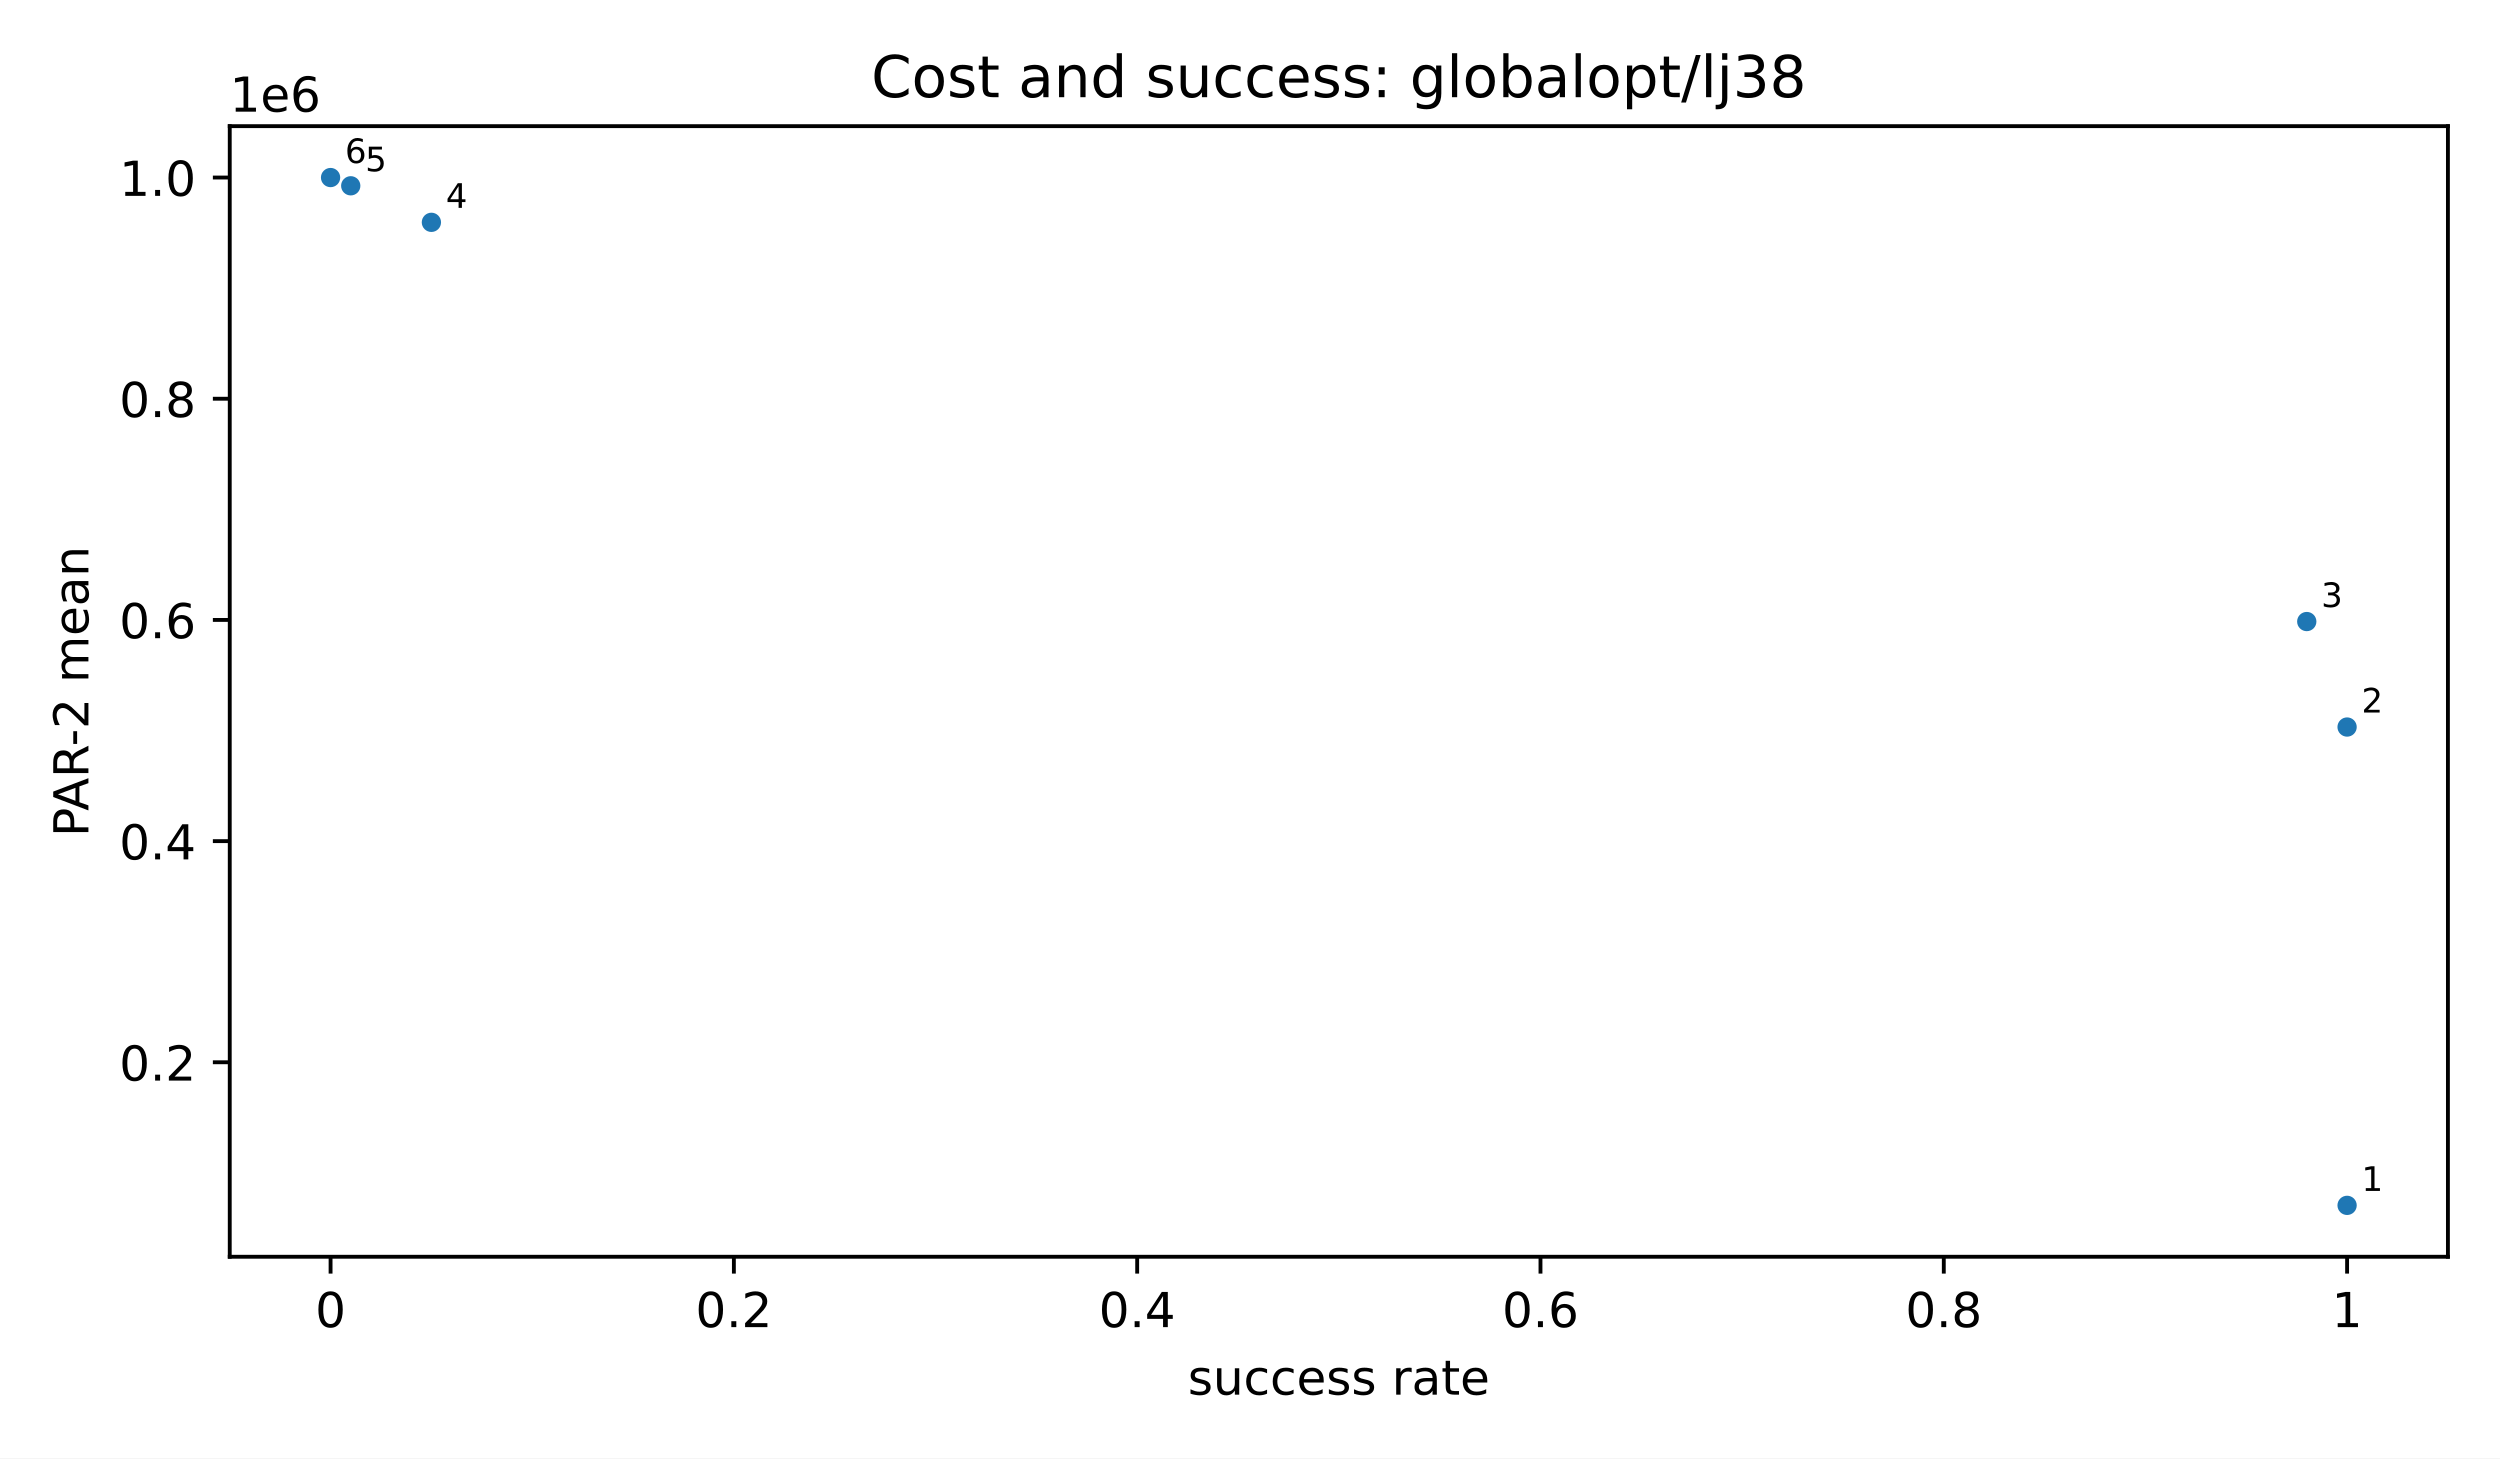
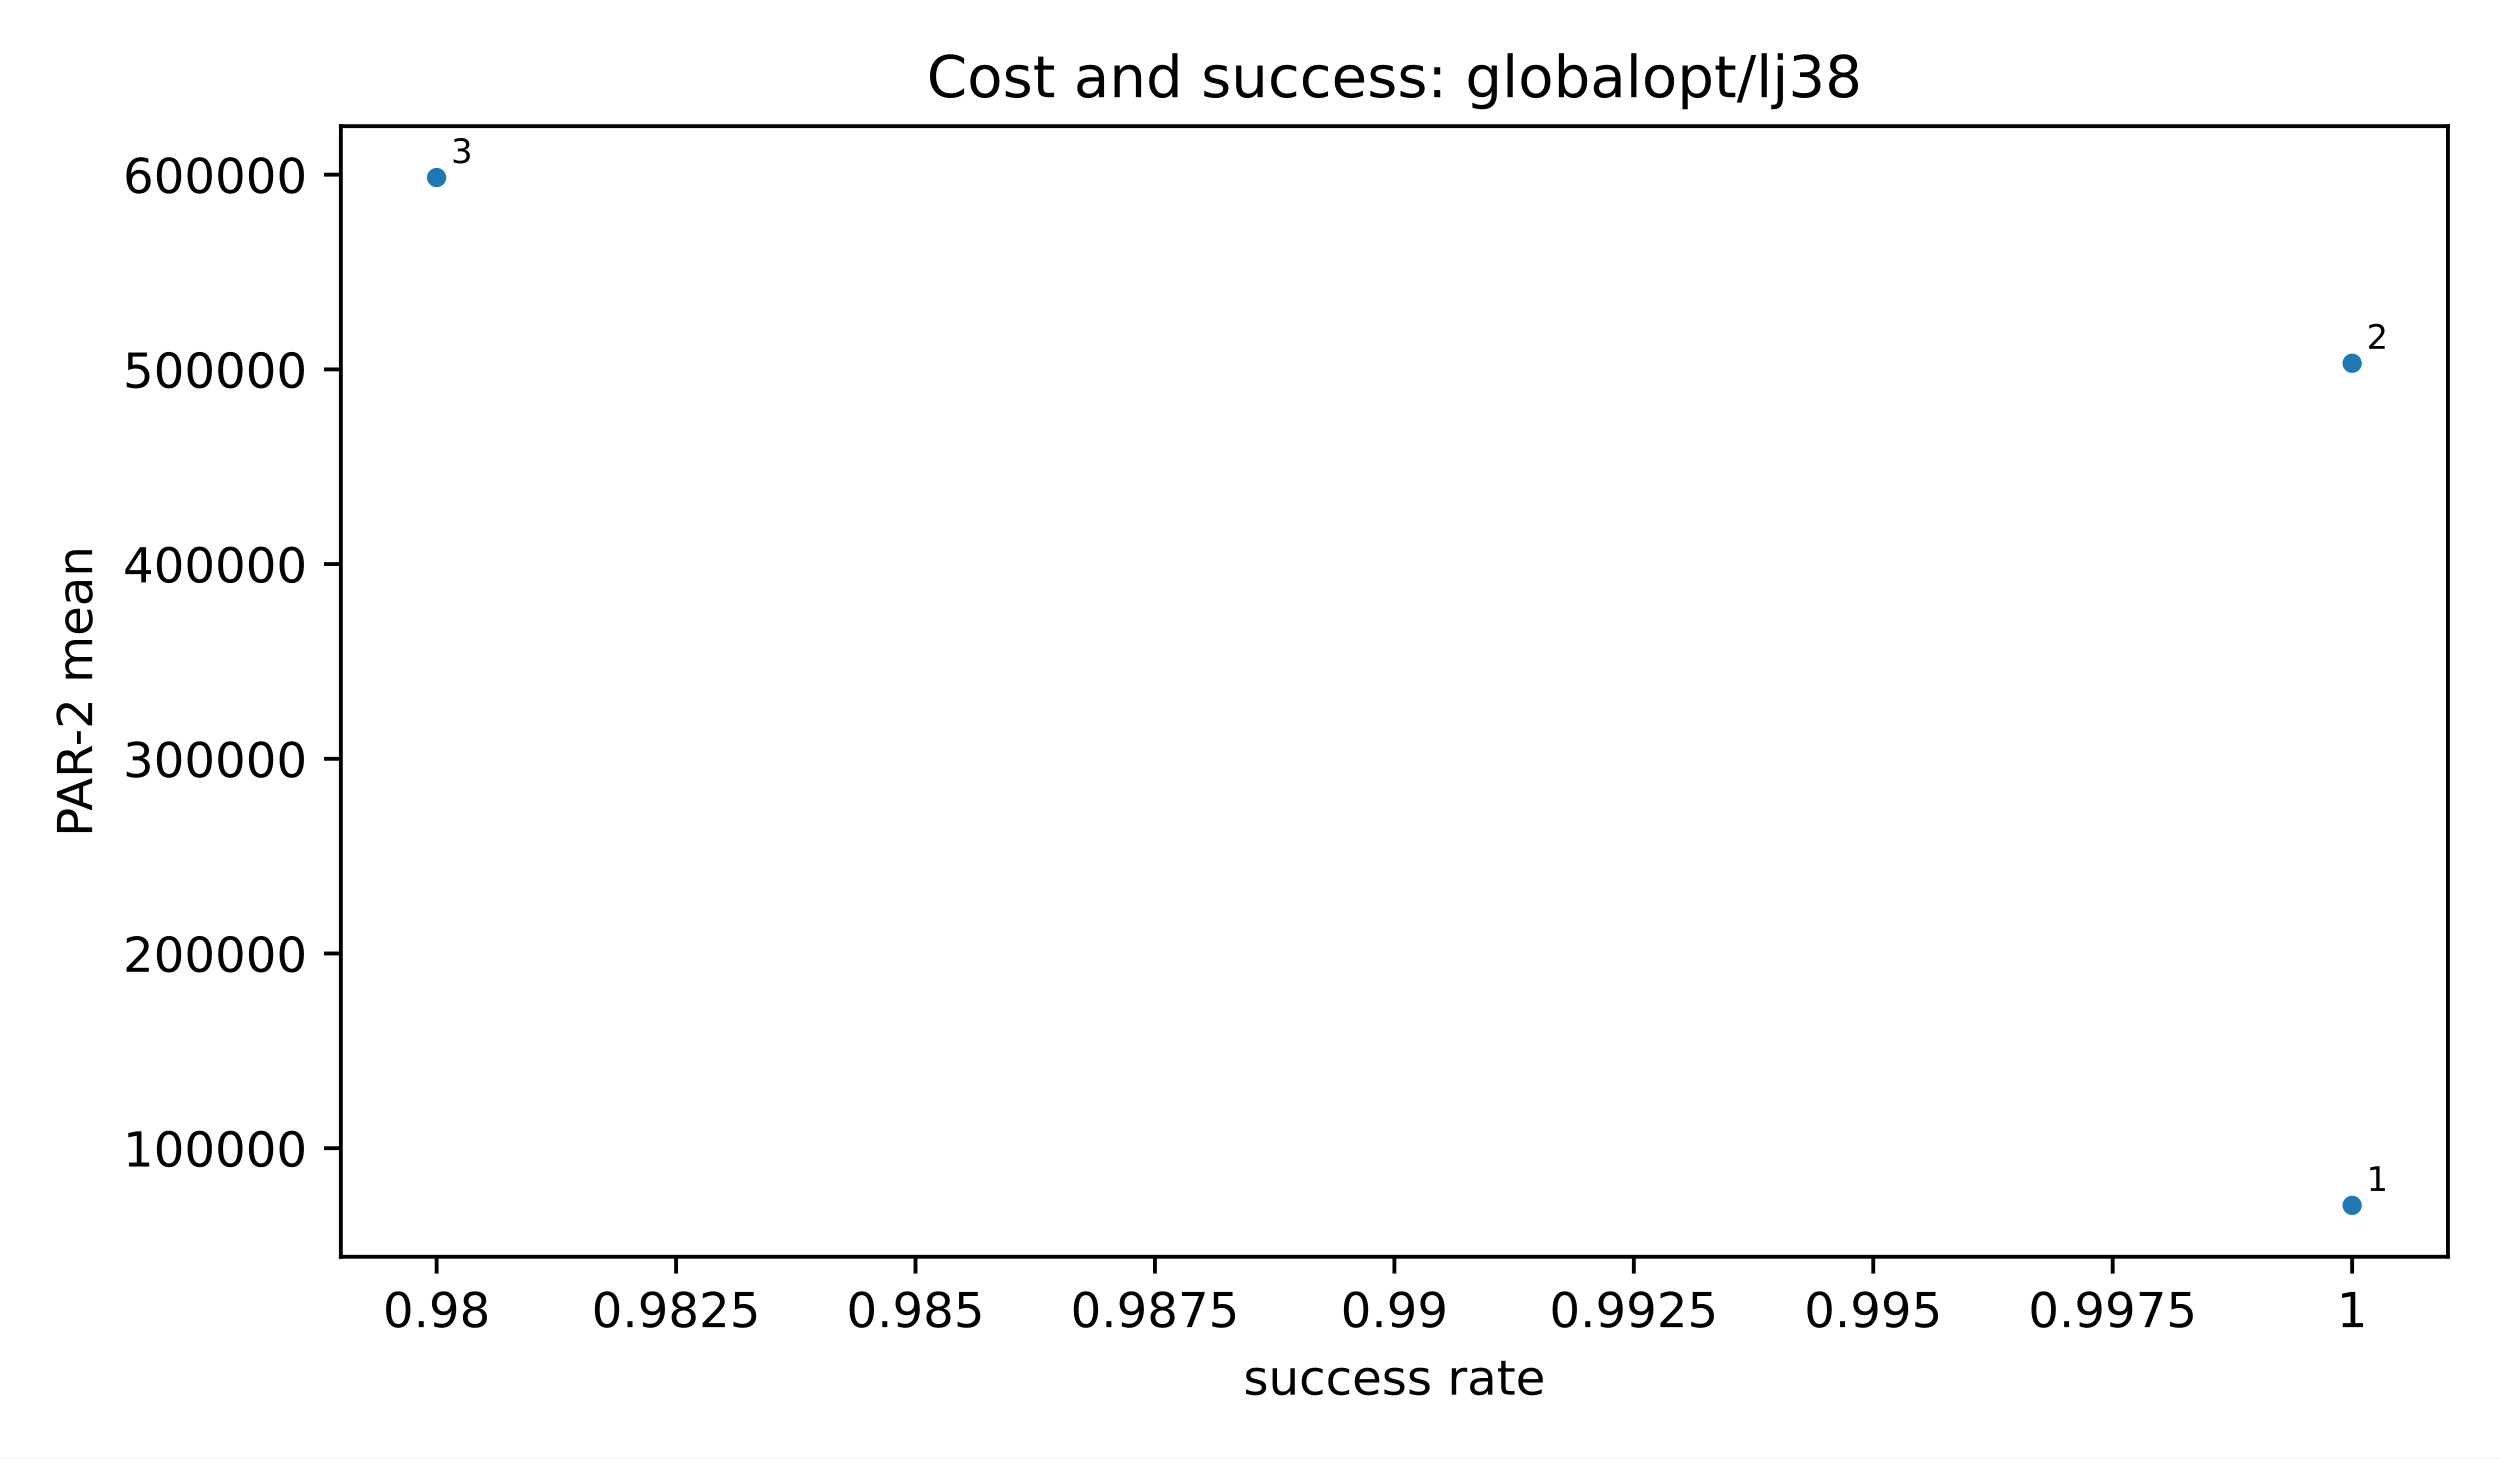
<svg xmlns="http://www.w3.org/2000/svg" xmlns:xlink="http://www.w3.org/1999/xlink" width="518.4pt" height="302.4pt" viewBox="0 0 518.4 302.4" version="1.1">
  <defs>
    <style type="text/css">*{stroke-linejoin: round; stroke-linecap: butt}</style>
  </defs>
  <g id="figure_1">
    <g id="patch_1">
      <path d="M 0 302.4  L 518.4 302.4  L 518.4 0  L 0 0  z " style="fill: #ffffff" />
    </g>
    <g id="axes_1">
      <g id="patch_2">
-         <path d="M 47.64 260.6  L 507.6 260.6  L 507.6 26.16  L 47.64 26.16  z " style="fill: #ffffff" />
+         <path d="M 70.68 260.6  L 507.6 260.6  L 507.6 26.16  L 70.68 26.16  z " style="fill: #ffffff" />
      </g>
      <g id="PathCollection_1">
        <defs>
          <path id="m2d8934182f" d="M 0 2  C 0.53 2 1.039 1.789 1.414 1.414  C 1.789 1.039 2 0.53 2 0  C 2 -0.53 1.789 -1.039 1.414 -1.414  C 1.039 -1.789 0.53 -2 0 -2  C -0.53 -2 -1.039 -1.789 -1.414 -1.414  C -1.789 -1.039 -2 -0.53 -2 0  C -2 0.53 -1.789 1.039 -1.414 1.414  C -1.039 1.789 -0.53 2 0 2  z " />
        </defs>
-         <g clip-path="url(#p56d7a41fdd)">
-           <use xlink:href="#m2d8934182f" x="486.693" y="249.944" style="fill: #1f77b4" />
-           <use xlink:href="#m2d8934182f" x="486.693" y="150.758" style="fill: #1f77b4" />
-           <use xlink:href="#m2d8934182f" x="478.33" y="128.884" style="fill: #1f77b4" />
-           <use xlink:href="#m2d8934182f" x="89.455" y="46.103" style="fill: #1f77b4" />
-           <use xlink:href="#m2d8934182f" x="72.729" y="38.527" style="fill: #1f77b4" />
-           <use xlink:href="#m2d8934182f" x="68.547" y="36.816" style="fill: #1f77b4" />
+         <g clip-path="url(#p58a81f9ba8)">
+           <use xlink:href="#m2d8934182f" x="487.74" y="249.944" style="fill: #1f77b4" />
+           <use xlink:href="#m2d8934182f" x="487.74" y="75.326" style="fill: #1f77b4" />
+           <use xlink:href="#m2d8934182f" x="90.54" y="36.816" style="fill: #1f77b4" />
        </g>
      </g>
      <g id="matplotlib.axis_1">
        <g id="xtick_1">
          <g id="line2d_1">
            <defs>
              <path id="m8ea4d47d77" d="M 0 0  L 0 3.5  " style="stroke: #000000; stroke-width: 0.8" />
            </defs>
            <g>
-               <use xlink:href="#m8ea4d47d77" x="68.547" y="260.6" style="stroke: #000000; stroke-width: 0.8" />
+               <use xlink:href="#m8ea4d47d77" x="90.54" y="260.6" style="stroke: #000000; stroke-width: 0.8" />
            </g>
          </g>
          <g id="text_1">
-             <text style="font-size: 10px; font-family: 'DejaVu Sans', 'Bitstream Vera Sans', 'Computer Modern Sans Serif', 'Lucida Grande', 'Verdana', 'Geneva', 'Lucid', 'Arial', 'Helvetica', 'Avant Garde', sans-serif; text-anchor: middle" x="68.547" y="275.198" transform="rotate(-0 68.54727 275.1977)">0</text>
+             <text style="font-size: 10px; font-family: 'DejaVu Sans', 'Bitstream Vera Sans', 'Computer Modern Sans Serif', 'Lucida Grande', 'Verdana', 'Geneva', 'Lucid', 'Arial', 'Helvetica', 'Avant Garde', sans-serif; text-anchor: middle" x="90.54" y="275.198" transform="rotate(-0 90.54 275.1977)">0.98</text>
          </g>
        </g>
        <g id="xtick_2">
          <g id="line2d_2">
            <g>
-               <use xlink:href="#m8ea4d47d77" x="152.176" y="260.6" style="stroke: #000000; stroke-width: 0.8" />
+               <use xlink:href="#m8ea4d47d77" x="140.19" y="260.6" style="stroke: #000000; stroke-width: 0.8" />
            </g>
          </g>
          <g id="text_2">
-             <text style="font-size: 10px; font-family: 'DejaVu Sans', 'Bitstream Vera Sans', 'Computer Modern Sans Serif', 'Lucida Grande', 'Verdana', 'Geneva', 'Lucid', 'Arial', 'Helvetica', 'Avant Garde', sans-serif; text-anchor: middle" x="152.176" y="275.198" transform="rotate(-0 152.1764 275.1977)">0.2</text>
+             <text style="font-size: 10px; font-family: 'DejaVu Sans', 'Bitstream Vera Sans', 'Computer Modern Sans Serif', 'Lucida Grande', 'Verdana', 'Geneva', 'Lucid', 'Arial', 'Helvetica', 'Avant Garde', sans-serif; text-anchor: middle" x="140.19" y="275.198" transform="rotate(-0 140.19 275.1977)">0.9825</text>
          </g>
        </g>
        <g id="xtick_3">
          <g id="line2d_3">
            <g>
-               <use xlink:href="#m8ea4d47d77" x="235.805" y="260.6" style="stroke: #000000; stroke-width: 0.8" />
+               <use xlink:href="#m8ea4d47d77" x="189.84" y="260.6" style="stroke: #000000; stroke-width: 0.8" />
            </g>
          </g>
          <g id="text_3">
-             <text style="font-size: 10px; font-family: 'DejaVu Sans', 'Bitstream Vera Sans', 'Computer Modern Sans Serif', 'Lucida Grande', 'Verdana', 'Geneva', 'Lucid', 'Arial', 'Helvetica', 'Avant Garde', sans-serif; text-anchor: middle" x="235.805" y="275.198" transform="rotate(-0 235.8055 275.1977)">0.4</text>
+             <text style="font-size: 10px; font-family: 'DejaVu Sans', 'Bitstream Vera Sans', 'Computer Modern Sans Serif', 'Lucida Grande', 'Verdana', 'Geneva', 'Lucid', 'Arial', 'Helvetica', 'Avant Garde', sans-serif; text-anchor: middle" x="189.84" y="275.198" transform="rotate(-0 189.84 275.1977)">0.985</text>
          </g>
        </g>
        <g id="xtick_4">
          <g id="line2d_4">
            <g>
-               <use xlink:href="#m8ea4d47d77" x="319.435" y="260.6" style="stroke: #000000; stroke-width: 0.8" />
+               <use xlink:href="#m8ea4d47d77" x="239.49" y="260.6" style="stroke: #000000; stroke-width: 0.8" />
            </g>
          </g>
          <g id="text_4">
-             <text style="font-size: 10px; font-family: 'DejaVu Sans', 'Bitstream Vera Sans', 'Computer Modern Sans Serif', 'Lucida Grande', 'Verdana', 'Geneva', 'Lucid', 'Arial', 'Helvetica', 'Avant Garde', sans-serif; text-anchor: middle" x="319.435" y="275.198" transform="rotate(-0 319.4345 275.1977)">0.6</text>
+             <text style="font-size: 10px; font-family: 'DejaVu Sans', 'Bitstream Vera Sans', 'Computer Modern Sans Serif', 'Lucida Grande', 'Verdana', 'Geneva', 'Lucid', 'Arial', 'Helvetica', 'Avant Garde', sans-serif; text-anchor: middle" x="239.49" y="275.198" transform="rotate(-0 239.49 275.1977)">0.9875</text>
          </g>
        </g>
        <g id="xtick_5">
          <g id="line2d_5">
            <g>
-               <use xlink:href="#m8ea4d47d77" x="403.064" y="260.6" style="stroke: #000000; stroke-width: 0.8" />
+               <use xlink:href="#m8ea4d47d77" x="289.14" y="260.6" style="stroke: #000000; stroke-width: 0.8" />
            </g>
          </g>
          <g id="text_5">
-             <text style="font-size: 10px; font-family: 'DejaVu Sans', 'Bitstream Vera Sans', 'Computer Modern Sans Serif', 'Lucida Grande', 'Verdana', 'Geneva', 'Lucid', 'Arial', 'Helvetica', 'Avant Garde', sans-serif; text-anchor: middle" x="403.064" y="275.198" transform="rotate(-0 403.0636 275.1977)">0.8</text>
+             <text style="font-size: 10px; font-family: 'DejaVu Sans', 'Bitstream Vera Sans', 'Computer Modern Sans Serif', 'Lucida Grande', 'Verdana', 'Geneva', 'Lucid', 'Arial', 'Helvetica', 'Avant Garde', sans-serif; text-anchor: middle" x="289.14" y="275.198" transform="rotate(-0 289.14 275.1977)">0.99</text>
          </g>
        </g>
        <g id="xtick_6">
          <g id="line2d_6">
            <g>
-               <use xlink:href="#m8ea4d47d77" x="486.693" y="260.6" style="stroke: #000000; stroke-width: 0.8" />
+               <use xlink:href="#m8ea4d47d77" x="338.79" y="260.6" style="stroke: #000000; stroke-width: 0.8" />
            </g>
          </g>
          <g id="text_6">
-             <text style="font-size: 10px; font-family: 'DejaVu Sans', 'Bitstream Vera Sans', 'Computer Modern Sans Serif', 'Lucida Grande', 'Verdana', 'Geneva', 'Lucid', 'Arial', 'Helvetica', 'Avant Garde', sans-serif; text-anchor: middle" x="486.693" y="275.198" transform="rotate(-0 486.6927 275.1977)">1</text>
-           </g>
-         </g>
-         <g id="text_7">
-           <text style="font-size: 10px; font-family: 'DejaVu Sans', 'Bitstream Vera Sans', 'Computer Modern Sans Serif', 'Lucida Grande', 'Verdana', 'Geneva', 'Lucid', 'Arial', 'Helvetica', 'Avant Garde', sans-serif; text-anchor: middle" x="277.62" y="289.198" transform="rotate(-0 277.62 289.1977)">success rate</text>
+             <text style="font-size: 10px; font-family: 'DejaVu Sans', 'Bitstream Vera Sans', 'Computer Modern Sans Serif', 'Lucida Grande', 'Verdana', 'Geneva', 'Lucid', 'Arial', 'Helvetica', 'Avant Garde', sans-serif; text-anchor: middle" x="338.79" y="275.198" transform="rotate(-0 338.79 275.1977)">0.9925</text>
+           </g>
+         </g>
+         <g id="xtick_7">
+           <g id="line2d_7">
+             <g>
+               <use xlink:href="#m8ea4d47d77" x="388.44" y="260.6" style="stroke: #000000; stroke-width: 0.8" />
+             </g>
+           </g>
+           <g id="text_7">
+             <text style="font-size: 10px; font-family: 'DejaVu Sans', 'Bitstream Vera Sans', 'Computer Modern Sans Serif', 'Lucida Grande', 'Verdana', 'Geneva', 'Lucid', 'Arial', 'Helvetica', 'Avant Garde', sans-serif; text-anchor: middle" x="388.44" y="275.198" transform="rotate(-0 388.44 275.1977)">0.995</text>
+           </g>
+         </g>
+         <g id="xtick_8">
+           <g id="line2d_8">
+             <g>
+               <use xlink:href="#m8ea4d47d77" x="438.09" y="260.6" style="stroke: #000000; stroke-width: 0.8" />
+             </g>
+           </g>
+           <g id="text_8">
+             <text style="font-size: 10px; font-family: 'DejaVu Sans', 'Bitstream Vera Sans', 'Computer Modern Sans Serif', 'Lucida Grande', 'Verdana', 'Geneva', 'Lucid', 'Arial', 'Helvetica', 'Avant Garde', sans-serif; text-anchor: middle" x="438.09" y="275.198" transform="rotate(-0 438.09 275.1977)">0.9975</text>
+           </g>
+         </g>
+         <g id="xtick_9">
+           <g id="line2d_9">
+             <g>
+               <use xlink:href="#m8ea4d47d77" x="487.74" y="260.6" style="stroke: #000000; stroke-width: 0.8" />
+             </g>
+           </g>
+           <g id="text_9">
+             <text style="font-size: 10px; font-family: 'DejaVu Sans', 'Bitstream Vera Sans', 'Computer Modern Sans Serif', 'Lucida Grande', 'Verdana', 'Geneva', 'Lucid', 'Arial', 'Helvetica', 'Avant Garde', sans-serif; text-anchor: middle" x="487.74" y="275.198" transform="rotate(-0 487.74 275.1977)">1</text>
+           </g>
+         </g>
+         <g id="text_10">
+           <text style="font-size: 10px; font-family: 'DejaVu Sans', 'Bitstream Vera Sans', 'Computer Modern Sans Serif', 'Lucida Grande', 'Verdana', 'Geneva', 'Lucid', 'Arial', 'Helvetica', 'Avant Garde', sans-serif; text-anchor: middle" x="289.14" y="289.198" transform="rotate(-0 289.14 289.1977)">success rate</text>
        </g>
      </g>
      <g id="matplotlib.axis_2">
        <g id="ytick_1">
-           <g id="line2d_7">
+           <g id="line2d_10">
            <defs>
              <path id="md659df78fa" d="M 0 0  L -3.5 0  " style="stroke: #000000; stroke-width: 0.8" />
            </defs>
            <g>
-               <use xlink:href="#md659df78fa" x="47.64" y="220.277" style="stroke: #000000; stroke-width: 0.8" />
-             </g>
-           </g>
-           <g id="text_8">
-             <text style="font-size: 10px; font-family: 'DejaVu Sans', 'Bitstream Vera Sans', 'Computer Modern Sans Serif', 'Lucida Grande', 'Verdana', 'Geneva', 'Lucid', 'Arial', 'Helvetica', 'Avant Garde', sans-serif; text-anchor: end" x="40.64" y="224.076" transform="rotate(-0 40.64 224.0758)">0.2</text>
+               <use xlink:href="#md659df78fa" x="70.68" y="238.088" style="stroke: #000000; stroke-width: 0.8" />
+             </g>
+           </g>
+           <g id="text_11">
+             <text style="font-size: 10px; font-family: 'DejaVu Sans', 'Bitstream Vera Sans', 'Computer Modern Sans Serif', 'Lucida Grande', 'Verdana', 'Geneva', 'Lucid', 'Arial', 'Helvetica', 'Avant Garde', sans-serif; text-anchor: end" x="63.68" y="241.887" transform="rotate(-0 63.68 241.8871)">100000</text>
          </g>
        </g>
        <g id="ytick_2">
-           <g id="line2d_8">
-             <g>
-               <use xlink:href="#md659df78fa" x="47.64" y="174.412" style="stroke: #000000; stroke-width: 0.8" />
-             </g>
-           </g>
-           <g id="text_9">
-             <text style="font-size: 10px; font-family: 'DejaVu Sans', 'Bitstream Vera Sans', 'Computer Modern Sans Serif', 'Lucida Grande', 'Verdana', 'Geneva', 'Lucid', 'Arial', 'Helvetica', 'Avant Garde', sans-serif; text-anchor: end" x="40.64" y="178.211" transform="rotate(-0 40.64 178.2107)">0.4</text>
+           <g id="line2d_11">
+             <g>
+               <use xlink:href="#md659df78fa" x="70.68" y="197.715" style="stroke: #000000; stroke-width: 0.8" />
+             </g>
+           </g>
+           <g id="text_12">
+             <text style="font-size: 10px; font-family: 'DejaVu Sans', 'Bitstream Vera Sans', 'Computer Modern Sans Serif', 'Lucida Grande', 'Verdana', 'Geneva', 'Lucid', 'Arial', 'Helvetica', 'Avant Garde', sans-serif; text-anchor: end" x="63.68" y="201.514" transform="rotate(-0 63.68 201.5141)">200000</text>
          </g>
        </g>
        <g id="ytick_3">
-           <g id="line2d_9">
-             <g>
-               <use xlink:href="#md659df78fa" x="47.64" y="128.547" style="stroke: #000000; stroke-width: 0.8" />
-             </g>
-           </g>
-           <g id="text_10">
-             <text style="font-size: 10px; font-family: 'DejaVu Sans', 'Bitstream Vera Sans', 'Computer Modern Sans Serif', 'Lucida Grande', 'Verdana', 'Geneva', 'Lucid', 'Arial', 'Helvetica', 'Avant Garde', sans-serif; text-anchor: end" x="40.64" y="132.346" transform="rotate(-0 40.64 132.3455)">0.6</text>
+           <g id="line2d_12">
+             <g>
+               <use xlink:href="#md659df78fa" x="70.68" y="157.342" style="stroke: #000000; stroke-width: 0.8" />
+             </g>
+           </g>
+           <g id="text_13">
+             <text style="font-size: 10px; font-family: 'DejaVu Sans', 'Bitstream Vera Sans', 'Computer Modern Sans Serif', 'Lucida Grande', 'Verdana', 'Geneva', 'Lucid', 'Arial', 'Helvetica', 'Avant Garde', sans-serif; text-anchor: end" x="63.68" y="161.141" transform="rotate(-0 63.68 161.141)">300000</text>
          </g>
        </g>
        <g id="ytick_4">
-           <g id="line2d_10">
-             <g>
-               <use xlink:href="#md659df78fa" x="47.64" y="82.682" style="stroke: #000000; stroke-width: 0.8" />
-             </g>
-           </g>
-           <g id="text_11">
-             <text style="font-size: 10px; font-family: 'DejaVu Sans', 'Bitstream Vera Sans', 'Computer Modern Sans Serif', 'Lucida Grande', 'Verdana', 'Geneva', 'Lucid', 'Arial', 'Helvetica', 'Avant Garde', sans-serif; text-anchor: end" x="40.64" y="86.48" transform="rotate(-0 40.64 86.48036)">0.8</text>
+           <g id="line2d_13">
+             <g>
+               <use xlink:href="#md659df78fa" x="70.68" y="116.969" style="stroke: #000000; stroke-width: 0.8" />
+             </g>
+           </g>
+           <g id="text_14">
+             <text style="font-size: 10px; font-family: 'DejaVu Sans', 'Bitstream Vera Sans', 'Computer Modern Sans Serif', 'Lucida Grande', 'Verdana', 'Geneva', 'Lucid', 'Arial', 'Helvetica', 'Avant Garde', sans-serif; text-anchor: end" x="63.68" y="120.768" transform="rotate(-0 63.68 120.7679)">400000</text>
          </g>
        </g>
        <g id="ytick_5">
-           <g id="line2d_11">
-             <g>
-               <use xlink:href="#md659df78fa" x="47.64" y="36.816" style="stroke: #000000; stroke-width: 0.8" />
-             </g>
-           </g>
-           <g id="text_12">
-             <text style="font-size: 10px; font-family: 'DejaVu Sans', 'Bitstream Vera Sans', 'Computer Modern Sans Serif', 'Lucida Grande', 'Verdana', 'Geneva', 'Lucid', 'Arial', 'Helvetica', 'Avant Garde', sans-serif; text-anchor: end" x="40.64" y="40.615" transform="rotate(-0 40.64 40.61519)">1.0</text>
-           </g>
-         </g>
-         <g id="text_13">
-           <text style="font-size: 10px; font-family: 'DejaVu Sans', 'Bitstream Vera Sans', 'Computer Modern Sans Serif', 'Lucida Grande', 'Verdana', 'Geneva', 'Lucid', 'Arial', 'Helvetica', 'Avant Garde', sans-serif; text-anchor: middle" x="18.335" y="143.38" transform="rotate(-90 18.33453 143.38)">PAR-2 mean</text>
-         </g>
-         <g id="text_14">
-           <text style="font-size: 10px; font-family: 'DejaVu Sans', 'Bitstream Vera Sans', 'Computer Modern Sans Serif', 'Lucida Grande', 'Verdana', 'Geneva', 'Lucid', 'Arial', 'Helvetica', 'Avant Garde', sans-serif; text-anchor: start" x="47.64" y="23.16" transform="rotate(-0 47.64 23.16)">1e6</text>
+           <g id="line2d_14">
+             <g>
+               <use xlink:href="#md659df78fa" x="70.68" y="76.596" style="stroke: #000000; stroke-width: 0.8" />
+             </g>
+           </g>
+           <g id="text_15">
+             <text style="font-size: 10px; font-family: 'DejaVu Sans', 'Bitstream Vera Sans', 'Computer Modern Sans Serif', 'Lucida Grande', 'Verdana', 'Geneva', 'Lucid', 'Arial', 'Helvetica', 'Avant Garde', sans-serif; text-anchor: end" x="63.68" y="80.395" transform="rotate(-0 63.68 80.39489)">500000</text>
+           </g>
+         </g>
+         <g id="ytick_6">
+           <g id="line2d_15">
+             <g>
+               <use xlink:href="#md659df78fa" x="70.68" y="36.223" style="stroke: #000000; stroke-width: 0.8" />
+             </g>
+           </g>
+           <g id="text_16">
+             <text style="font-size: 10px; font-family: 'DejaVu Sans', 'Bitstream Vera Sans', 'Computer Modern Sans Serif', 'Lucida Grande', 'Verdana', 'Geneva', 'Lucid', 'Arial', 'Helvetica', 'Avant Garde', sans-serif; text-anchor: end" x="63.68" y="40.022" transform="rotate(-0 63.68 40.02183)">600000</text>
+           </g>
+         </g>
+         <g id="text_17">
+           <text style="font-size: 10px; font-family: 'DejaVu Sans', 'Bitstream Vera Sans', 'Computer Modern Sans Serif', 'Lucida Grande', 'Verdana', 'Geneva', 'Lucid', 'Arial', 'Helvetica', 'Avant Garde', sans-serif; text-anchor: middle" x="19.103" y="143.38" transform="rotate(-90 19.10266 143.38)">PAR-2 mean</text>
        </g>
      </g>
      <g id="patch_3">
-         <path d="M 47.64 260.6  L 47.64 26.16  " style="fill: none; stroke: #000000; stroke-width: 0.8; stroke-linejoin: miter; stroke-linecap: square" />
+         <path d="M 70.68 260.6  L 70.68 26.16  " style="fill: none; stroke: #000000; stroke-width: 0.8; stroke-linejoin: miter; stroke-linecap: square" />
      </g>
      <g id="patch_4">
        <path d="M 507.6 260.6  L 507.6 26.16  " style="fill: none; stroke: #000000; stroke-width: 0.8; stroke-linejoin: miter; stroke-linecap: square" />
      </g>
      <g id="patch_5">
-         <path d="M 47.64 260.6  L 507.6 260.6  " style="fill: none; stroke: #000000; stroke-width: 0.8; stroke-linejoin: miter; stroke-linecap: square" />
+         <path d="M 70.68 260.6  L 507.6 260.6  " style="fill: none; stroke: #000000; stroke-width: 0.8; stroke-linejoin: miter; stroke-linecap: square" />
      </g>
      <g id="patch_6">
-         <path d="M 47.64 26.16  L 507.6 26.16  " style="fill: none; stroke: #000000; stroke-width: 0.8; stroke-linejoin: miter; stroke-linecap: square" />
-       </g>
-       <g id="text_15">
-         <text style="font-size: 7px; font-family: 'DejaVu Sans', 'Bitstream Vera Sans', 'Computer Modern Sans Serif', 'Lucida Grande', 'Verdana', 'Geneva', 'Lucid', 'Arial', 'Helvetica', 'Avant Garde', sans-serif; text-anchor: start" x="489.693" y="246.944" transform="rotate(-0 489.6927 246.9436)">1</text>
-       </g>
-       <g id="text_16">
-         <text style="font-size: 7px; font-family: 'DejaVu Sans', 'Bitstream Vera Sans', 'Computer Modern Sans Serif', 'Lucida Grande', 'Verdana', 'Geneva', 'Lucid', 'Arial', 'Helvetica', 'Avant Garde', sans-serif; text-anchor: start" x="489.693" y="147.758" transform="rotate(-0 489.6927 147.7578)">2</text>
-       </g>
-       <g id="text_17">
-         <text style="font-size: 7px; font-family: 'DejaVu Sans', 'Bitstream Vera Sans', 'Computer Modern Sans Serif', 'Lucida Grande', 'Verdana', 'Geneva', 'Lucid', 'Arial', 'Helvetica', 'Avant Garde', sans-serif; text-anchor: start" x="481.33" y="125.884" transform="rotate(-0 481.3298 125.8837)">3</text>
+         <path d="M 70.68 26.16  L 507.6 26.16  " style="fill: none; stroke: #000000; stroke-width: 0.8; stroke-linejoin: miter; stroke-linecap: square" />
      </g>
      <g id="text_18">
-         <text style="font-size: 7px; font-family: 'DejaVu Sans', 'Bitstream Vera Sans', 'Computer Modern Sans Serif', 'Lucida Grande', 'Verdana', 'Geneva', 'Lucid', 'Arial', 'Helvetica', 'Avant Garde', sans-serif; text-anchor: start" x="92.455" y="43.103" transform="rotate(-0 92.45454 43.10297)">4</text>
+         <text style="font-size: 7px; font-family: 'DejaVu Sans', 'Bitstream Vera Sans', 'Computer Modern Sans Serif', 'Lucida Grande', 'Verdana', 'Geneva', 'Lucid', 'Arial', 'Helvetica', 'Avant Garde', sans-serif; text-anchor: start" x="490.74" y="246.944" transform="rotate(-0 490.74 246.9436)">1</text>
      </g>
      <g id="text_19">
-         <text style="font-size: 7px; font-family: 'DejaVu Sans', 'Bitstream Vera Sans', 'Computer Modern Sans Serif', 'Lucida Grande', 'Verdana', 'Geneva', 'Lucid', 'Arial', 'Helvetica', 'Avant Garde', sans-serif; text-anchor: start" x="75.729" y="35.527" transform="rotate(-0 75.72873 35.52712)">5</text>
+         <text style="font-size: 7px; font-family: 'DejaVu Sans', 'Bitstream Vera Sans', 'Computer Modern Sans Serif', 'Lucida Grande', 'Verdana', 'Geneva', 'Lucid', 'Arial', 'Helvetica', 'Avant Garde', sans-serif; text-anchor: start" x="490.74" y="72.326" transform="rotate(-0 490.74 72.32591)">2</text>
      </g>
      <g id="text_20">
-         <text style="font-size: 7px; font-family: 'DejaVu Sans', 'Bitstream Vera Sans', 'Computer Modern Sans Serif', 'Lucida Grande', 'Verdana', 'Geneva', 'Lucid', 'Arial', 'Helvetica', 'Avant Garde', sans-serif; text-anchor: start" x="71.547" y="33.816" transform="rotate(-0 71.54727 33.81636)">6</text>
+         <text style="font-size: 7px; font-family: 'DejaVu Sans', 'Bitstream Vera Sans', 'Computer Modern Sans Serif', 'Lucida Grande', 'Verdana', 'Geneva', 'Lucid', 'Arial', 'Helvetica', 'Avant Garde', sans-serif; text-anchor: start" x="93.54" y="33.816" transform="rotate(-0 93.54 33.81636)">3</text>
      </g>
      <g id="text_21">
-         <text style="font-size: 12px; font-family: 'DejaVu Sans', 'Bitstream Vera Sans', 'Computer Modern Sans Serif', 'Lucida Grande', 'Verdana', 'Geneva', 'Lucid', 'Arial', 'Helvetica', 'Avant Garde', sans-serif; text-anchor: middle" x="277.62" y="20.16" transform="rotate(-0 277.62 20.16)">Cost and success: globalopt/lj38</text>
+         <text style="font-size: 12px; font-family: 'DejaVu Sans', 'Bitstream Vera Sans', 'Computer Modern Sans Serif', 'Lucida Grande', 'Verdana', 'Geneva', 'Lucid', 'Arial', 'Helvetica', 'Avant Garde', sans-serif; text-anchor: middle" x="289.14" y="20.16" transform="rotate(-0 289.14 20.16)">Cost and success: globalopt/lj38</text>
      </g>
    </g>
  </g>
  <defs>
-     <clipPath id="p56d7a41fdd">
-       <rect x="47.64" y="26.16" width="459.96" height="234.44" />
+     <clipPath id="p58a81f9ba8">
+       <rect x="70.68" y="26.16" width="436.92" height="234.44" />
    </clipPath>
  </defs>
</svg>
